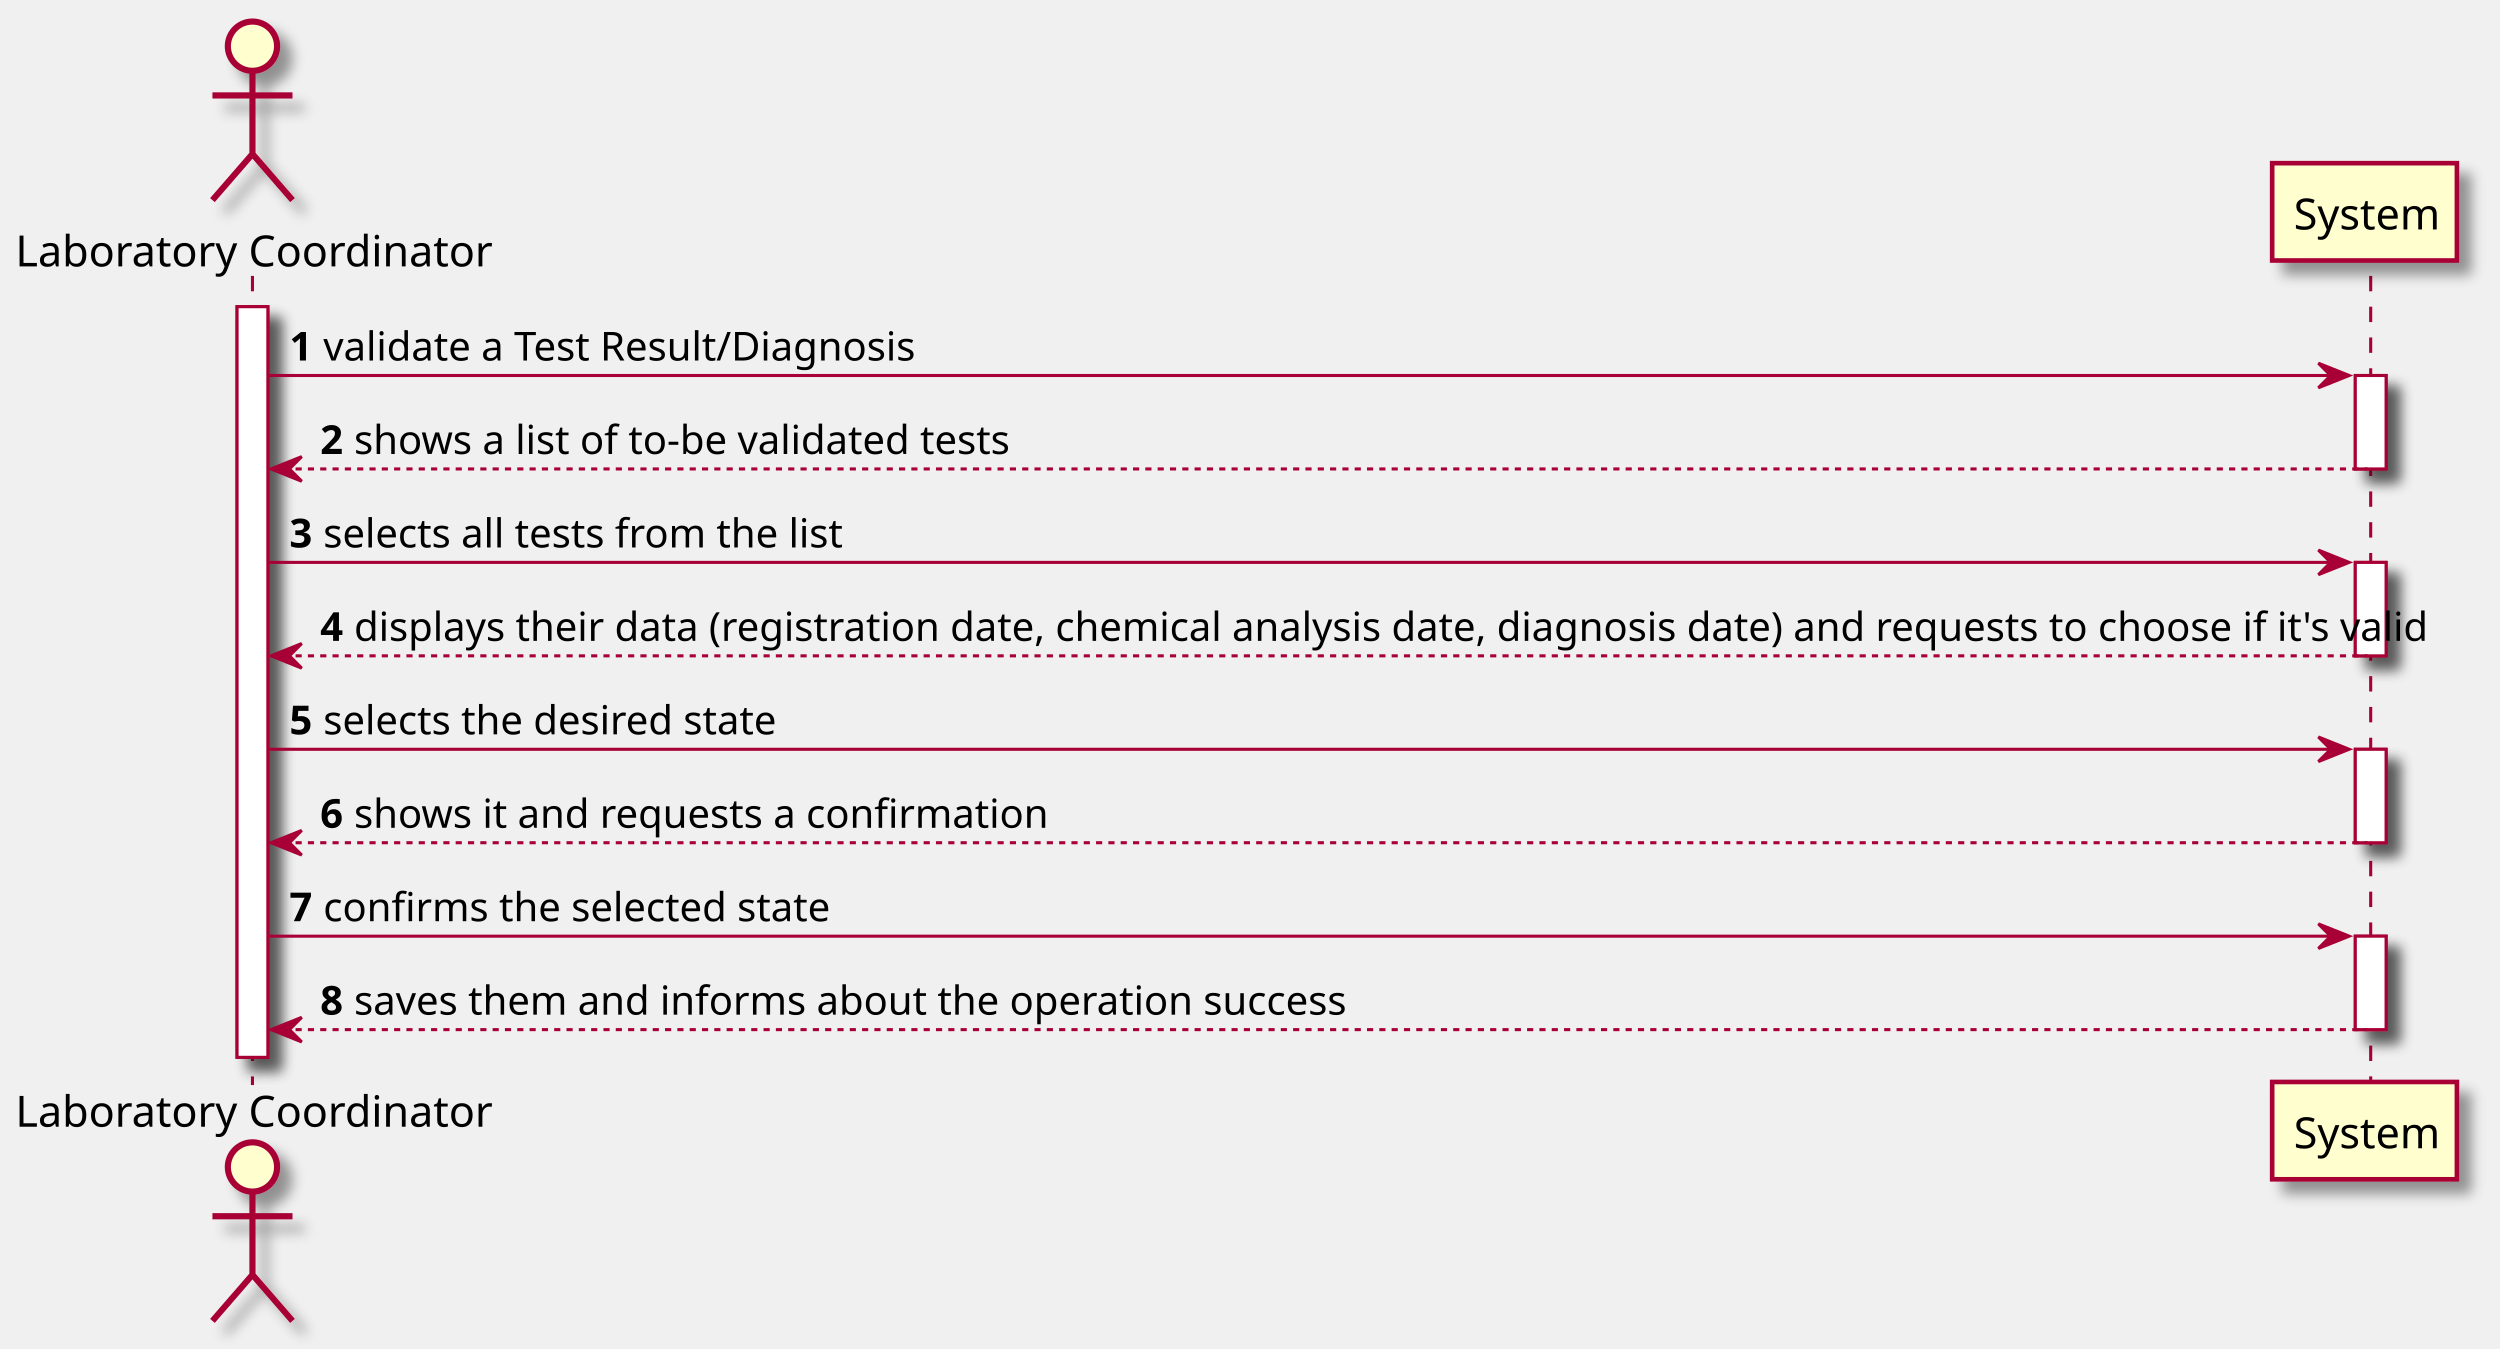
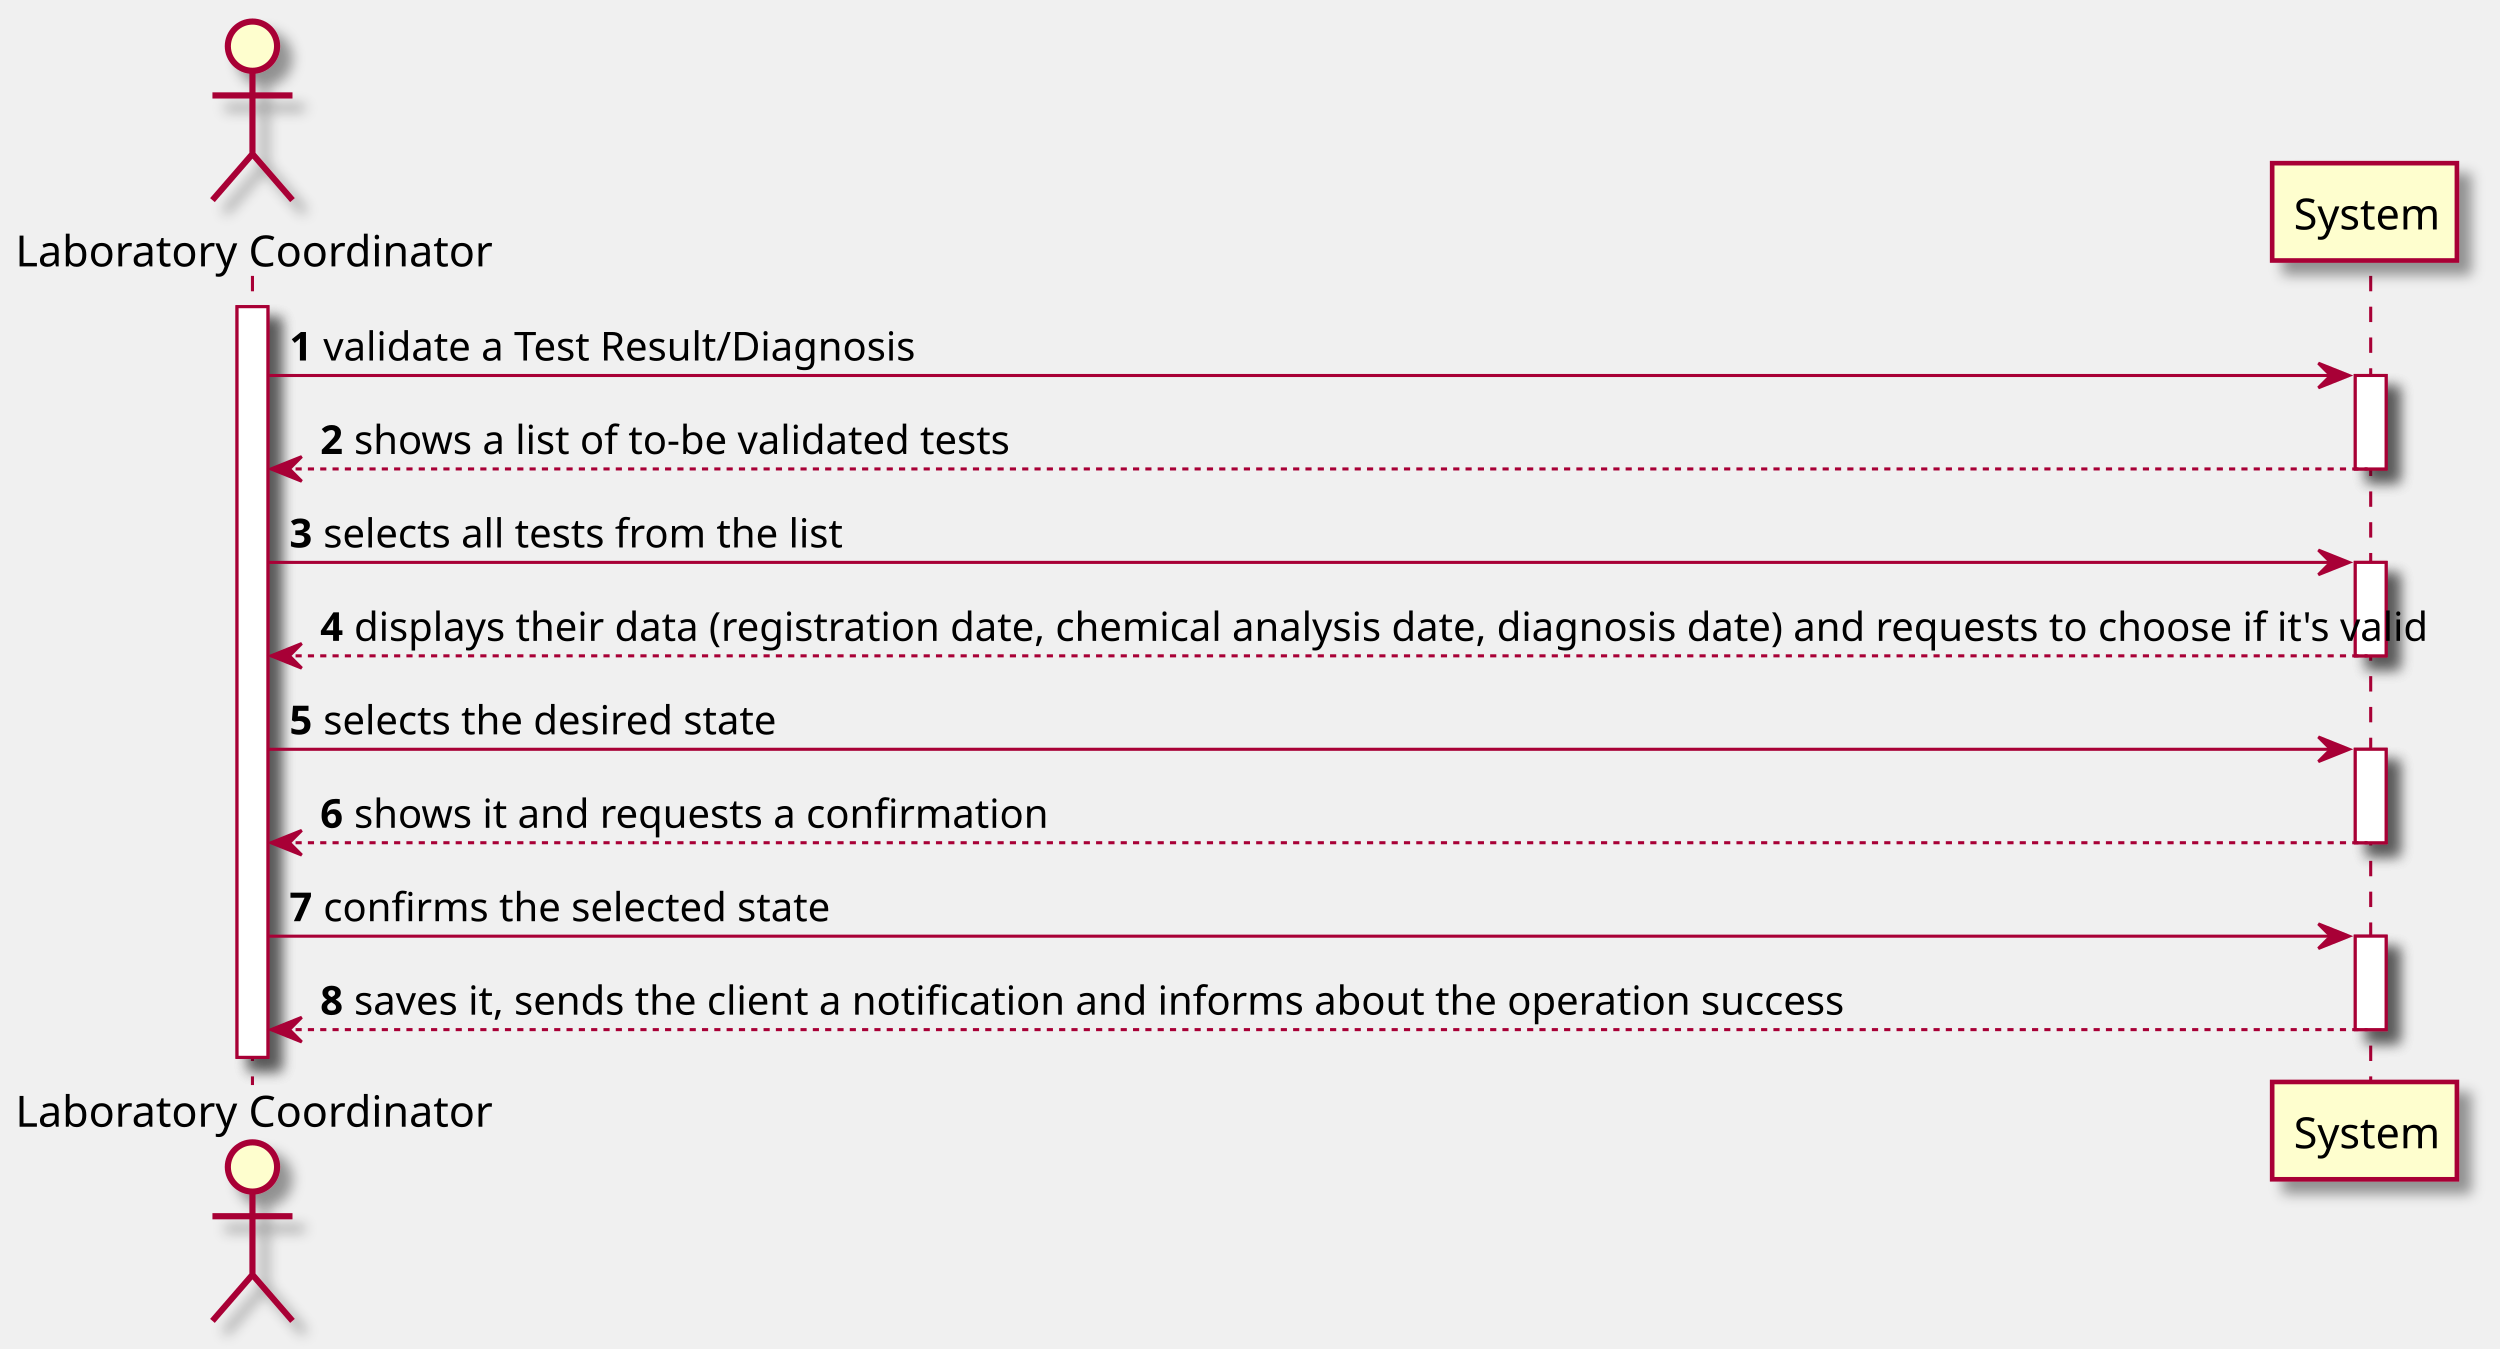
<svg xmlns="http://www.w3.org/2000/svg" contentScriptType="application/ecmascript" contentStyleType="text/css" height="438px" preserveAspectRatio="none" style="width:812px;height:438px;" version="1.1" viewBox="0 0 812 438" width="812px" zoomAndPan="magnify">
  <defs>
-     <filter height="300%" id="f7o4kaqwgg7k0" width="300%" x="-1" y="-1">
+     <filter height="300%" id="f1nkuzqf9bbaz2" width="300%" x="-1" y="-1">
      <feGaussianBlur result="blurOut" stdDeviation="2.0" />
      <feColorMatrix in="blurOut" result="blurOut2" type="matrix" values="0 0 0 0 0 0 0 0 0 0 0 0 0 0 0 0 0 0 .4 0" />
      <feOffset dx="4.0" dy="4.0" in="blurOut2" result="blurOut3" />
      <feBlend in="SourceGraphic" in2="blurOut3" mode="normal" />
    </filter>
  </defs>
  <g>
-     <rect fill="#FFFFFF" filter="url(#f7o4kaqwgg7k0)" height="243.812" style="stroke:#A80036;stroke-width:1.0;" width="10" x="77" y="99.609" />
-     <rect fill="#FFFFFF" filter="url(#f7o4kaqwgg7k0)" height="30.352" style="stroke:#A80036;stroke-width:1.0;" width="10" x="765" y="121.961" />
-     <rect fill="#FFFFFF" filter="url(#f7o4kaqwgg7k0)" height="30.352" style="stroke:#A80036;stroke-width:1.0;" width="10" x="765" y="182.664" />
-     <rect fill="#FFFFFF" filter="url(#f7o4kaqwgg7k0)" height="30.352" style="stroke:#A80036;stroke-width:1.0;" width="10" x="765" y="243.367" />
-     <rect fill="#FFFFFF" filter="url(#f7o4kaqwgg7k0)" height="30.352" style="stroke:#A80036;stroke-width:1.0;" width="10" x="765" y="304.07" />
+     <rect fill="#FFFFFF" filter="url(#f1nkuzqf9bbaz2)" height="243.812" style="stroke:#A80036;stroke-width:1.0;" width="10" x="77" y="99.609" />
+     <rect fill="#FFFFFF" filter="url(#f1nkuzqf9bbaz2)" height="30.352" style="stroke:#A80036;stroke-width:1.0;" width="10" x="765" y="121.961" />
+     <rect fill="#FFFFFF" filter="url(#f1nkuzqf9bbaz2)" height="30.352" style="stroke:#A80036;stroke-width:1.0;" width="10" x="765" y="182.664" />
+     <rect fill="#FFFFFF" filter="url(#f1nkuzqf9bbaz2)" height="30.352" style="stroke:#A80036;stroke-width:1.0;" width="10" x="765" y="243.367" />
+     <rect fill="#FFFFFF" filter="url(#f1nkuzqf9bbaz2)" height="30.352" style="stroke:#A80036;stroke-width:1.0;" width="10" x="765" y="304.07" />
    <line style="stroke:#A80036;stroke-width:1.0;stroke-dasharray:5.0,5.0;" x1="82" x2="82" y1="89.609" y2="352.422" />
    <line style="stroke:#A80036;stroke-width:1.0;stroke-dasharray:5.0,5.0;" x1="770" x2="770" y1="89.609" y2="352.422" />
    <text fill="#000000" font-family="sans-serif" font-size="14" lengthAdjust="spacing" textLength="148" x="5" y="86.533">Laboratory Coordinator</text>
-     <ellipse cx="82" cy="15" fill="#FEFECE" filter="url(#f7o4kaqwgg7k0)" rx="8" ry="8" style="stroke:#A80036;stroke-width:2.0;" />
-     <path d="M82,23 L82,50 M69,31 L95,31 M82,50 L69,65 M82,50 L95,65 " fill="none" filter="url(#f7o4kaqwgg7k0)" style="stroke:#A80036;stroke-width:2.0;" />
+     <ellipse cx="82" cy="15" fill="#FEFECE" filter="url(#f1nkuzqf9bbaz2)" rx="8" ry="8" style="stroke:#A80036;stroke-width:2.0;" />
+     <path d="M82,23 L82,50 M69,31 L95,31 M82,50 L69,65 M82,50 L95,65 " fill="none" filter="url(#f1nkuzqf9bbaz2)" style="stroke:#A80036;stroke-width:2.0;" />
    <text fill="#000000" font-family="sans-serif" font-size="14" lengthAdjust="spacing" textLength="148" x="5" y="365.955">Laboratory Coordinator</text>
-     <ellipse cx="82" cy="379.031" fill="#FEFECE" filter="url(#f7o4kaqwgg7k0)" rx="8" ry="8" style="stroke:#A80036;stroke-width:2.0;" />
-     <path d="M82,387.031 L82,414.031 M69,395.031 L95,395.031 M82,414.031 L69,429.031 M82,414.031 L95,429.031 " fill="none" filter="url(#f7o4kaqwgg7k0)" style="stroke:#A80036;stroke-width:2.0;" />
-     <rect fill="#FEFECE" filter="url(#f7o4kaqwgg7k0)" height="31.609" style="stroke:#A80036;stroke-width:1.5;" width="60" x="738" y="53" />
+     <ellipse cx="82" cy="379.031" fill="#FEFECE" filter="url(#f1nkuzqf9bbaz2)" rx="8" ry="8" style="stroke:#A80036;stroke-width:2.0;" />
+     <path d="M82,387.031 L82,414.031 M69,395.031 L95,395.031 M82,414.031 L69,429.031 M82,414.031 L95,429.031 " fill="none" filter="url(#f1nkuzqf9bbaz2)" style="stroke:#A80036;stroke-width:2.0;" />
+     <rect fill="#FEFECE" filter="url(#f1nkuzqf9bbaz2)" height="31.609" style="stroke:#A80036;stroke-width:1.5;" width="60" x="738" y="53" />
    <text fill="#000000" font-family="sans-serif" font-size="14" lengthAdjust="spacing" textLength="46" x="745" y="74.533">System</text>
-     <rect fill="#FEFECE" filter="url(#f7o4kaqwgg7k0)" height="31.609" style="stroke:#A80036;stroke-width:1.5;" width="60" x="738" y="351.422" />
+     <rect fill="#FEFECE" filter="url(#f1nkuzqf9bbaz2)" height="31.609" style="stroke:#A80036;stroke-width:1.5;" width="60" x="738" y="351.422" />
    <text fill="#000000" font-family="sans-serif" font-size="14" lengthAdjust="spacing" textLength="46" x="745" y="372.955">System</text>
-     <rect fill="#FFFFFF" filter="url(#f7o4kaqwgg7k0)" height="243.812" style="stroke:#A80036;stroke-width:1.0;" width="10" x="77" y="99.609" />
-     <rect fill="#FFFFFF" filter="url(#f7o4kaqwgg7k0)" height="30.352" style="stroke:#A80036;stroke-width:1.0;" width="10" x="765" y="121.961" />
-     <rect fill="#FFFFFF" filter="url(#f7o4kaqwgg7k0)" height="30.352" style="stroke:#A80036;stroke-width:1.0;" width="10" x="765" y="182.664" />
-     <rect fill="#FFFFFF" filter="url(#f7o4kaqwgg7k0)" height="30.352" style="stroke:#A80036;stroke-width:1.0;" width="10" x="765" y="243.367" />
-     <rect fill="#FFFFFF" filter="url(#f7o4kaqwgg7k0)" height="30.352" style="stroke:#A80036;stroke-width:1.0;" width="10" x="765" y="304.07" />
+     <rect fill="#FFFFFF" filter="url(#f1nkuzqf9bbaz2)" height="243.812" style="stroke:#A80036;stroke-width:1.0;" width="10" x="77" y="99.609" />
+     <rect fill="#FFFFFF" filter="url(#f1nkuzqf9bbaz2)" height="30.352" style="stroke:#A80036;stroke-width:1.0;" width="10" x="765" y="121.961" />
+     <rect fill="#FFFFFF" filter="url(#f1nkuzqf9bbaz2)" height="30.352" style="stroke:#A80036;stroke-width:1.0;" width="10" x="765" y="182.664" />
+     <rect fill="#FFFFFF" filter="url(#f1nkuzqf9bbaz2)" height="30.352" style="stroke:#A80036;stroke-width:1.0;" width="10" x="765" y="243.367" />
+     <rect fill="#FFFFFF" filter="url(#f1nkuzqf9bbaz2)" height="30.352" style="stroke:#A80036;stroke-width:1.0;" width="10" x="765" y="304.07" />
    <polygon fill="#A80036" points="753,117.961,763,121.961,753,125.961,757,121.961" style="stroke:#A80036;stroke-width:1.0;" />
    <line style="stroke:#A80036;stroke-width:1.0;" x1="87" x2="759" y1="121.961" y2="121.961" />
    <text fill="#000000" font-family="sans-serif" font-size="13" font-weight="bold" lengthAdjust="spacing" textLength="7" x="94" y="117.105">1</text>
    <text fill="#000000" font-family="sans-serif" font-size="13" lengthAdjust="spacing" textLength="185" x="105" y="117.105">validate a Test Result/Diagnosis</text>
    <polygon fill="#A80036" points="98,148.312,88,152.312,98,156.312,94,152.312" style="stroke:#A80036;stroke-width:1.0;" />
    <line style="stroke:#A80036;stroke-width:1.0;stroke-dasharray:2.0,2.0;" x1="92" x2="769" y1="152.312" y2="152.312" />
    <text fill="#000000" font-family="sans-serif" font-size="13" font-weight="bold" lengthAdjust="spacing" textLength="7" x="104" y="147.456">2</text>
    <text fill="#000000" font-family="sans-serif" font-size="13" lengthAdjust="spacing" textLength="203" x="115" y="147.456">shows a list of to-be validated tests</text>
    <polygon fill="#A80036" points="753,178.664,763,182.664,753,186.664,757,182.664" style="stroke:#A80036;stroke-width:1.0;" />
    <line style="stroke:#A80036;stroke-width:1.0;" x1="87" x2="759" y1="182.664" y2="182.664" />
    <text fill="#000000" font-family="sans-serif" font-size="13" font-weight="bold" lengthAdjust="spacing" textLength="7" x="94" y="177.808">3</text>
    <text fill="#000000" font-family="sans-serif" font-size="13" lengthAdjust="spacing" textLength="164" x="105" y="177.808">selects all tests from the list</text>
    <polygon fill="#A80036" points="98,209.016,88,213.016,98,217.016,94,213.016" style="stroke:#A80036;stroke-width:1.0;" />
    <line style="stroke:#A80036;stroke-width:1.0;stroke-dasharray:2.0,2.0;" x1="92" x2="769" y1="213.016" y2="213.016" />
    <text fill="#000000" font-family="sans-serif" font-size="13" font-weight="bold" lengthAdjust="spacing" textLength="7" x="104" y="208.159">4</text>
    <text fill="#000000" font-family="sans-serif" font-size="13" lengthAdjust="spacing" textLength="643" x="115" y="208.159">displays their data (registration date, chemical analysis date, diagnosis date) and requests to choose if it's valid</text>
    <polygon fill="#A80036" points="753,239.367,763,243.367,753,247.367,757,243.367" style="stroke:#A80036;stroke-width:1.0;" />
    <line style="stroke:#A80036;stroke-width:1.0;" x1="87" x2="759" y1="243.367" y2="243.367" />
    <text fill="#000000" font-family="sans-serif" font-size="13" font-weight="bold" lengthAdjust="spacing" textLength="7" x="94" y="238.511">5</text>
    <text fill="#000000" font-family="sans-serif" font-size="13" lengthAdjust="spacing" textLength="143" x="105" y="238.511">selects the desired state</text>
    <polygon fill="#A80036" points="98,269.719,88,273.719,98,277.719,94,273.719" style="stroke:#A80036;stroke-width:1.0;" />
    <line style="stroke:#A80036;stroke-width:1.0;stroke-dasharray:2.0,2.0;" x1="92" x2="769" y1="273.719" y2="273.719" />
    <text fill="#000000" font-family="sans-serif" font-size="13" font-weight="bold" lengthAdjust="spacing" textLength="7" x="104" y="268.862">6</text>
    <text fill="#000000" font-family="sans-serif" font-size="13" lengthAdjust="spacing" textLength="212" x="115" y="268.862">shows it and requests a confirmation</text>
    <polygon fill="#A80036" points="753,300.07,763,304.07,753,308.07,757,304.07" style="stroke:#A80036;stroke-width:1.0;" />
    <line style="stroke:#A80036;stroke-width:1.0;" x1="87" x2="759" y1="304.07" y2="304.07" />
    <text fill="#000000" font-family="sans-serif" font-size="13" font-weight="bold" lengthAdjust="spacing" textLength="7" x="94" y="299.214">7</text>
    <text fill="#000000" font-family="sans-serif" font-size="13" lengthAdjust="spacing" textLength="157" x="105" y="299.214">confirms the selected state</text>
    <polygon fill="#A80036" points="98,330.422,88,334.422,98,338.422,94,334.422" style="stroke:#A80036;stroke-width:1.0;" />
    <line style="stroke:#A80036;stroke-width:1.0;stroke-dasharray:2.0,2.0;" x1="92" x2="769" y1="334.422" y2="334.422" />
    <text fill="#000000" font-family="sans-serif" font-size="13" font-weight="bold" lengthAdjust="spacing" textLength="7" x="104" y="329.565">8</text>
-     <text fill="#000000" font-family="sans-serif" font-size="13" lengthAdjust="spacing" textLength="305" x="115" y="329.565">saves them and informs about the operation success</text>
+     <text fill="#000000" font-family="sans-serif" font-size="13" lengthAdjust="spacing" textLength="460" x="115" y="329.565">saves it, sends the client a notification and informs about the operation success</text>
  </g>
</svg>
